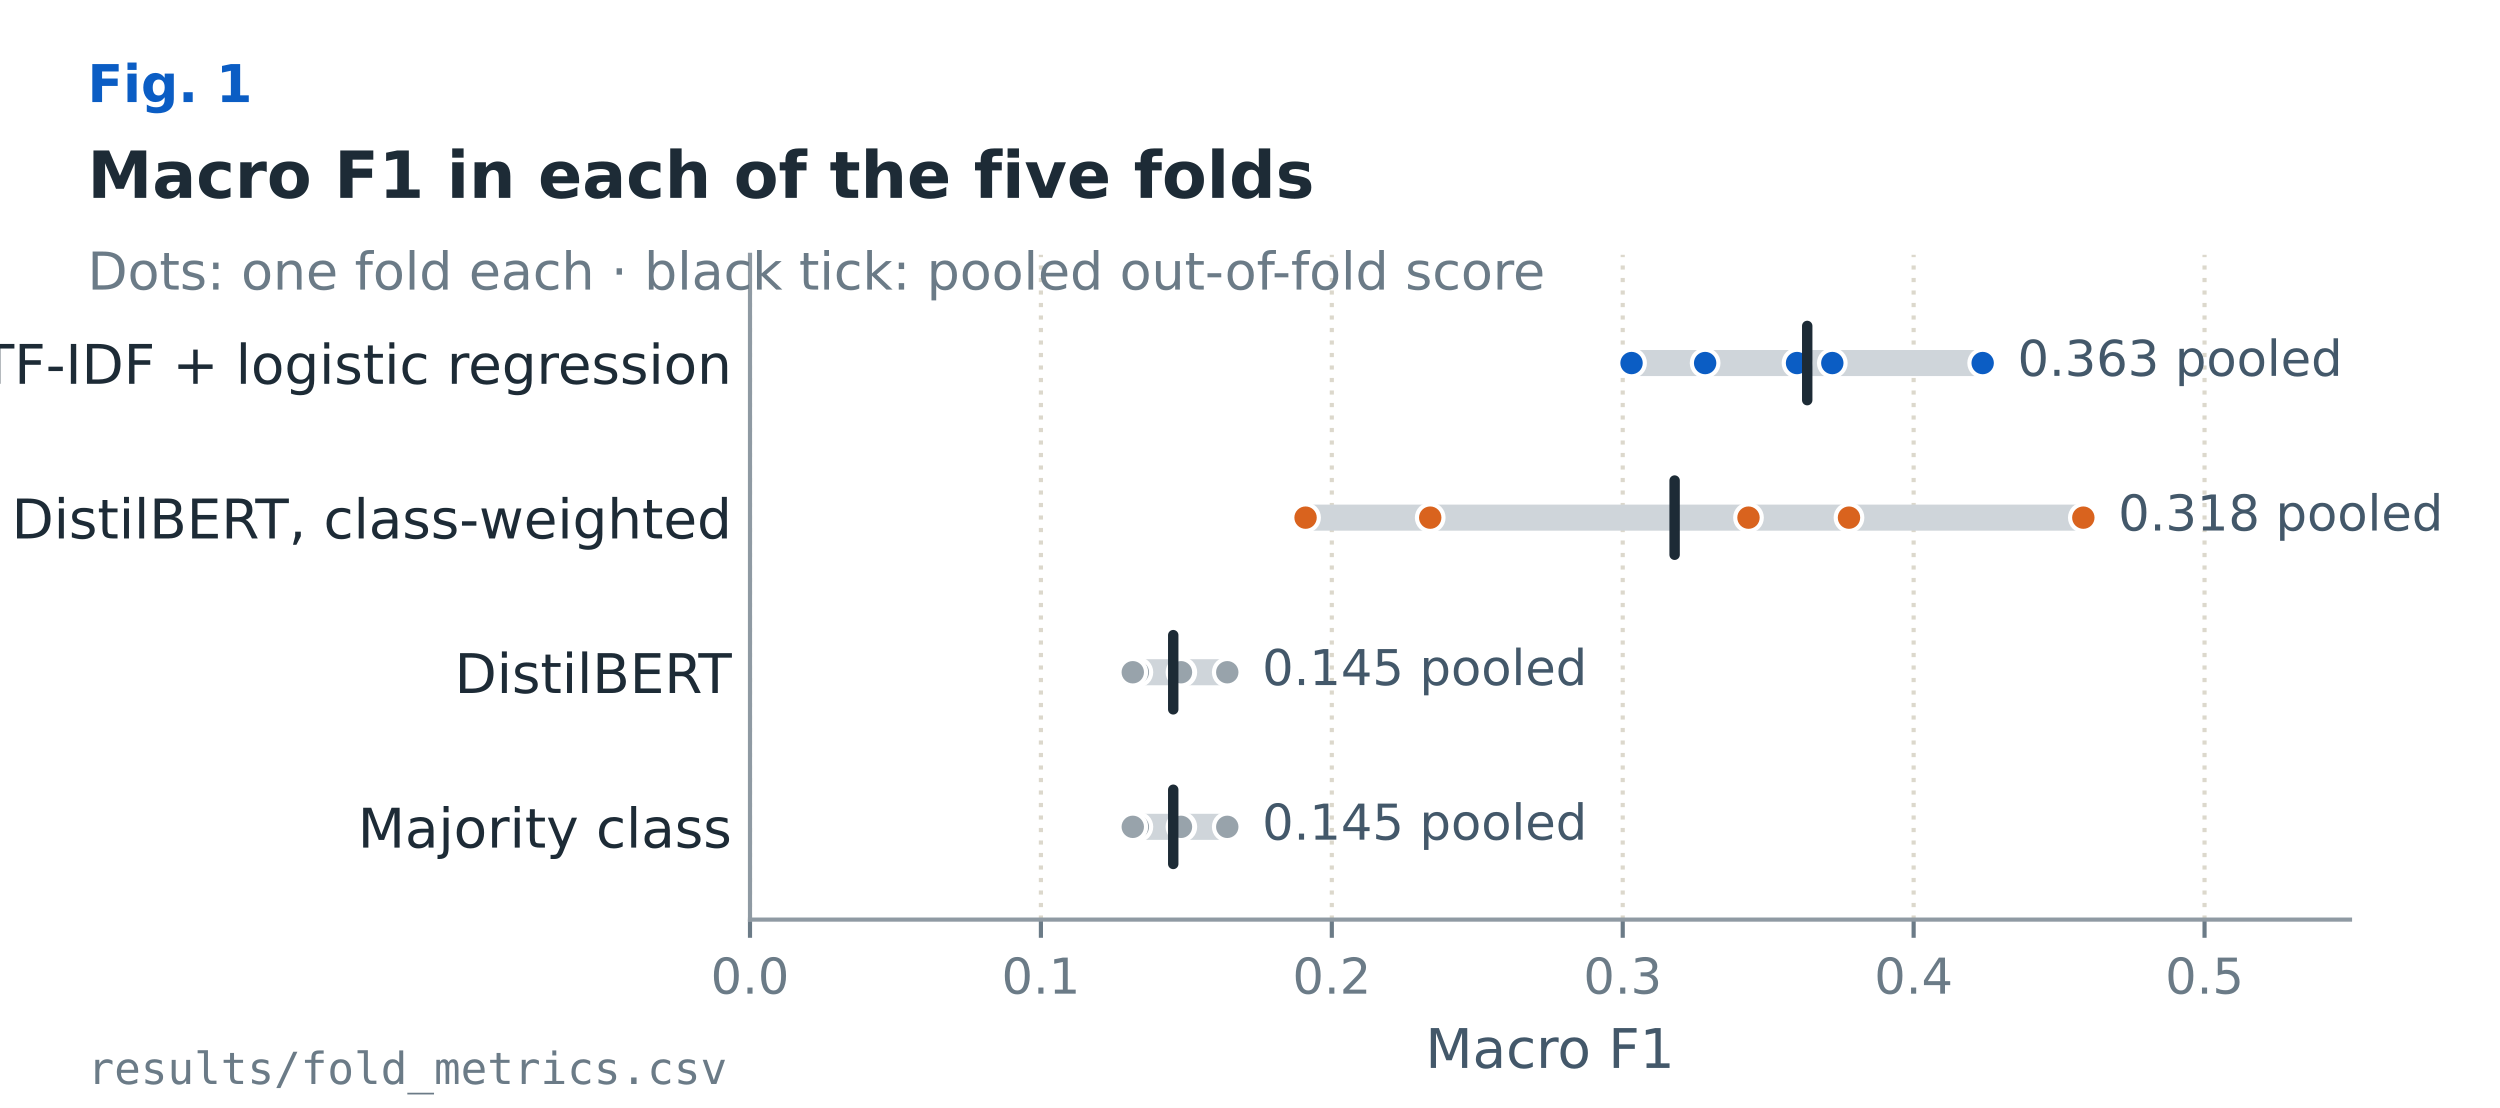
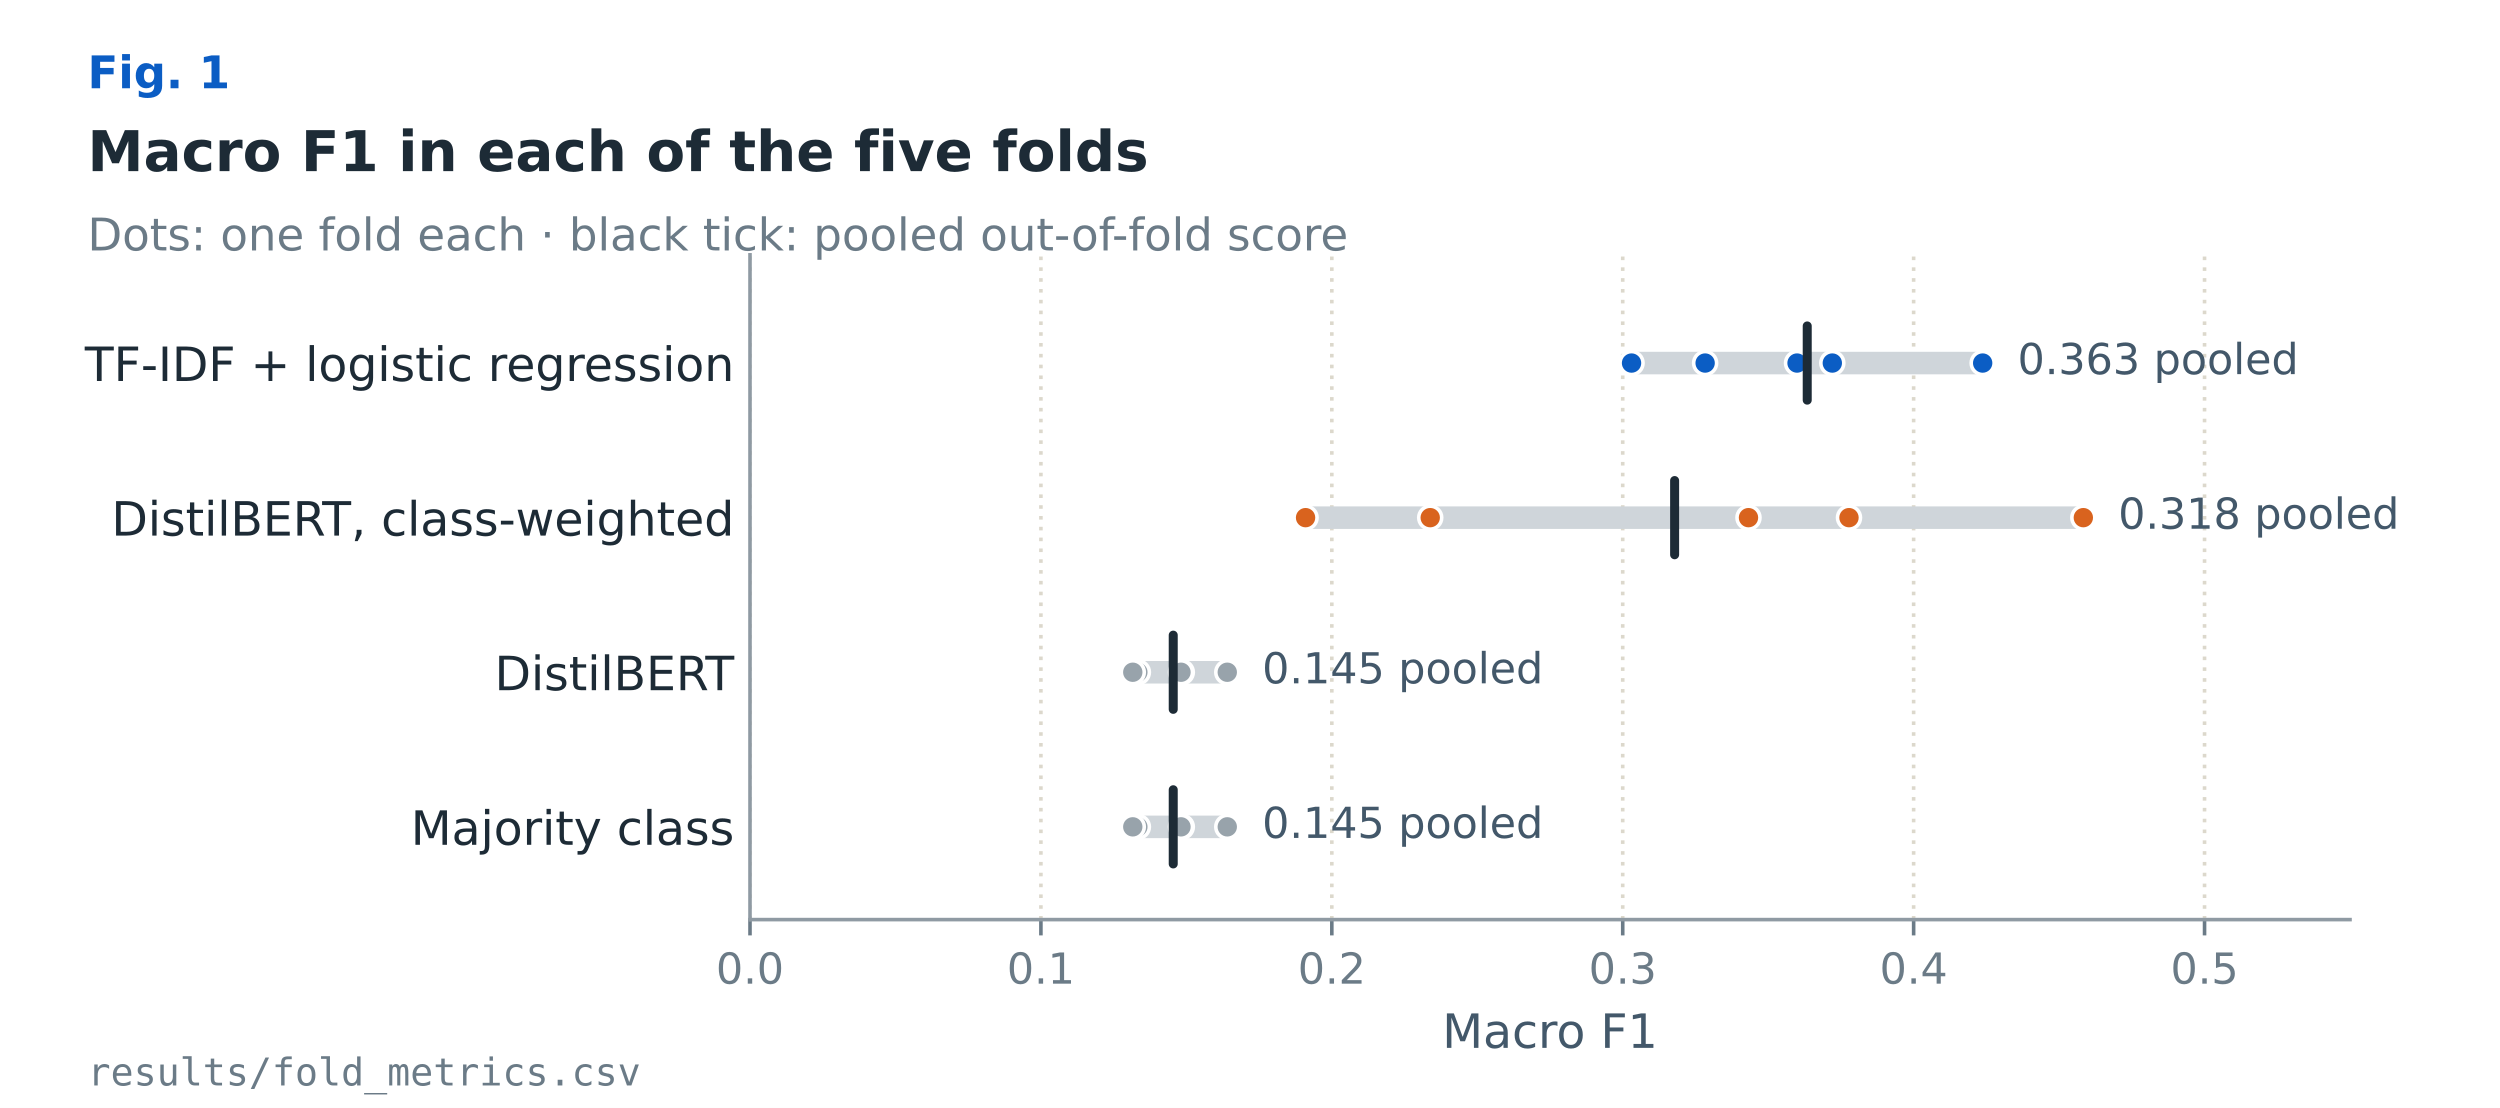
- <svg xmlns="http://www.w3.org/2000/svg" xmlns:xlink="http://www.w3.org/1999/xlink" role="img" aria-label="Macro F1 in each of the five thread-grouped folds. TF-IDF with logistic regression ranges from 0.303 to 0.424 across folds (pooled 0.363); class-weighted DistilBERT from 0.191 to 0.458 (pooled 0.318). Unweighted DistilBERT and the majority baseline both pool to 0.145." width="480pt" height="212.727pt" viewBox="0 0 480 212.727" version="1.1">
+ <svg xmlns="http://www.w3.org/2000/svg" xmlns:xlink="http://www.w3.org/1999/xlink" role="img" aria-label="Macro F1 in each of the five thread-grouped folds. TF-IDF with logistic regression ranges from 0.303 to 0.424 across folds (pooled 0.363); class-weighted DistilBERT from 0.191 to 0.458 (pooled 0.318). Unweighted DistilBERT and the majority baseline both pool to 0.145." width="555pt" height="245.966pt" viewBox="0 0 555 245.966" version="1.1">
  <defs>
    <style type="text/css">*{stroke-linejoin: round; stroke-linecap: butt}</style>
  </defs>
  <g id="figure_1">
    <g id="patch_1">
-       <path d="M 0 212.727  L 480 212.727  L 480 0  L 0 0  z " style="fill: #ffffff" />
+       <path d="M 0 245.966  L 555 245.966  L 555 0  L 0 0  z " style="fill: #ffffff" />
    </g>
    <g id="axes_1">
      <g id="patch_2">
-         <path d="M 144 176.564  L 451.2 176.564  L 451.2 48.927  L 144 48.927  z " style="fill: #ffffff" />
+         <path d="M 166.5 204.152  L 521.7 204.152  L 521.7 56.572  L 166.5 56.572  z " style="fill: #ffffff" />
      </g>
      <g id="matplotlib.axis_1">
        <g id="xtick_1">
          <g id="line2d_1">
-             <path d="M 144 176.564  L 144 48.927  " clip-path="url(#pa4bce92e28)" style="fill: none; stroke-dasharray: 0.8,1.6; stroke-dashoffset: 0; stroke: #dcd8cc; stroke-width: 0.8" />
+             <path d="M 166.5 204.152  L 166.5 56.572  " clip-path="url(#pdc2753b584)" style="fill: none; stroke-dasharray: 0.8,1.6; stroke-dashoffset: 0; stroke: #dcd8cc; stroke-width: 0.8" />
          </g>
          <g id="line2d_2">
            <defs>
              <path id="m2d4528c1ce" d="M 0 0  L 0 3.5  " style="stroke: #6b7b87; stroke-width: 0.8" />
            </defs>
            <g>
-               <use xlink:href="#m2d4528c1ce" x="144" y="176.564" style="fill: #6b7b87; stroke: #6b7b87; stroke-width: 0.8" />
+               <use xlink:href="#m2d4528c1ce" x="166.5" y="204.152" style="fill: #6b7b87; stroke: #6b7b87; stroke-width: 0.8" />
            </g>
          </g>
          <g id="text_1">
-             <text style="font-size: 9.5px; font-family: Tahoma, Verdana, 'DejaVu Sans', sans-serif; text-anchor: middle; fill: #6b7b87" x="144" y="190.781" transform="rotate(-0 144 190.7814)">0.0</text>
+             <text style="font-size: 9.5px; font-family: Tahoma, Verdana, 'DejaVu Sans', sans-serif; text-anchor: middle; fill: #6b7b87" x="166.5" y="218.369" transform="rotate(-0 166.5 218.3695)">0.0</text>
          </g>
        </g>
        <g id="xtick_2">
          <g id="line2d_3">
-             <path d="M 199.855 176.564  L 199.855 48.927  " clip-path="url(#pa4bce92e28)" style="fill: none; stroke-dasharray: 0.8,1.6; stroke-dashoffset: 0; stroke: #dcd8cc; stroke-width: 0.8" />
+             <path d="M 231.082 204.152  L 231.082 56.572  " clip-path="url(#pdc2753b584)" style="fill: none; stroke-dasharray: 0.8,1.6; stroke-dashoffset: 0; stroke: #dcd8cc; stroke-width: 0.8" />
          </g>
          <g id="line2d_4">
            <g>
-               <use xlink:href="#m2d4528c1ce" x="199.855" y="176.564" style="fill: #6b7b87; stroke: #6b7b87; stroke-width: 0.8" />
+               <use xlink:href="#m2d4528c1ce" x="231.082" y="204.152" style="fill: #6b7b87; stroke: #6b7b87; stroke-width: 0.8" />
            </g>
          </g>
          <g id="text_2">
-             <text style="font-size: 9.5px; font-family: Tahoma, Verdana, 'DejaVu Sans', sans-serif; text-anchor: middle; fill: #6b7b87" x="199.855" y="190.781" transform="rotate(-0 199.8545 190.7814)">0.1</text>
+             <text style="font-size: 9.5px; font-family: Tahoma, Verdana, 'DejaVu Sans', sans-serif; text-anchor: middle; fill: #6b7b87" x="231.082" y="218.369" transform="rotate(-0 231.0818 218.3695)">0.1</text>
          </g>
        </g>
        <g id="xtick_3">
          <g id="line2d_5">
-             <path d="M 255.709 176.564  L 255.709 48.927  " clip-path="url(#pa4bce92e28)" style="fill: none; stroke-dasharray: 0.8,1.6; stroke-dashoffset: 0; stroke: #dcd8cc; stroke-width: 0.8" />
+             <path d="M 295.664 204.152  L 295.664 56.572  " clip-path="url(#pdc2753b584)" style="fill: none; stroke-dasharray: 0.8,1.6; stroke-dashoffset: 0; stroke: #dcd8cc; stroke-width: 0.8" />
          </g>
          <g id="line2d_6">
            <g>
-               <use xlink:href="#m2d4528c1ce" x="255.709" y="176.564" style="fill: #6b7b87; stroke: #6b7b87; stroke-width: 0.8" />
+               <use xlink:href="#m2d4528c1ce" x="295.664" y="204.152" style="fill: #6b7b87; stroke: #6b7b87; stroke-width: 0.8" />
            </g>
          </g>
          <g id="text_3">
-             <text style="font-size: 9.5px; font-family: Tahoma, Verdana, 'DejaVu Sans', sans-serif; text-anchor: middle; fill: #6b7b87" x="255.709" y="190.781" transform="rotate(-0 255.7091 190.7814)">0.2</text>
+             <text style="font-size: 9.5px; font-family: Tahoma, Verdana, 'DejaVu Sans', sans-serif; text-anchor: middle; fill: #6b7b87" x="295.664" y="218.369" transform="rotate(-0 295.6636 218.3695)">0.2</text>
          </g>
        </g>
        <g id="xtick_4">
          <g id="line2d_7">
-             <path d="M 311.564 176.564  L 311.564 48.927  " clip-path="url(#pa4bce92e28)" style="fill: none; stroke-dasharray: 0.8,1.6; stroke-dashoffset: 0; stroke: #dcd8cc; stroke-width: 0.8" />
+             <path d="M 360.245 204.152  L 360.245 56.572  " clip-path="url(#pdc2753b584)" style="fill: none; stroke-dasharray: 0.8,1.6; stroke-dashoffset: 0; stroke: #dcd8cc; stroke-width: 0.8" />
          </g>
          <g id="line2d_8">
            <g>
-               <use xlink:href="#m2d4528c1ce" x="311.564" y="176.564" style="fill: #6b7b87; stroke: #6b7b87; stroke-width: 0.8" />
+               <use xlink:href="#m2d4528c1ce" x="360.245" y="204.152" style="fill: #6b7b87; stroke: #6b7b87; stroke-width: 0.8" />
            </g>
          </g>
          <g id="text_4">
-             <text style="font-size: 9.5px; font-family: Tahoma, Verdana, 'DejaVu Sans', sans-serif; text-anchor: middle; fill: #6b7b87" x="311.564" y="190.781" transform="rotate(-0 311.5636 190.7814)">0.3</text>
+             <text style="font-size: 9.5px; font-family: Tahoma, Verdana, 'DejaVu Sans', sans-serif; text-anchor: middle; fill: #6b7b87" x="360.245" y="218.369" transform="rotate(-0 360.2455 218.3695)">0.3</text>
          </g>
        </g>
        <g id="xtick_5">
          <g id="line2d_9">
-             <path d="M 367.418 176.564  L 367.418 48.927  " clip-path="url(#pa4bce92e28)" style="fill: none; stroke-dasharray: 0.8,1.6; stroke-dashoffset: 0; stroke: #dcd8cc; stroke-width: 0.8" />
+             <path d="M 424.827 204.152  L 424.827 56.572  " clip-path="url(#pdc2753b584)" style="fill: none; stroke-dasharray: 0.8,1.6; stroke-dashoffset: 0; stroke: #dcd8cc; stroke-width: 0.8" />
          </g>
          <g id="line2d_10">
            <g>
-               <use xlink:href="#m2d4528c1ce" x="367.418" y="176.564" style="fill: #6b7b87; stroke: #6b7b87; stroke-width: 0.8" />
+               <use xlink:href="#m2d4528c1ce" x="424.827" y="204.152" style="fill: #6b7b87; stroke: #6b7b87; stroke-width: 0.8" />
            </g>
          </g>
          <g id="text_5">
-             <text style="font-size: 9.5px; font-family: Tahoma, Verdana, 'DejaVu Sans', sans-serif; text-anchor: middle; fill: #6b7b87" x="367.418" y="190.781" transform="rotate(-0 367.4182 190.7814)">0.4</text>
+             <text style="font-size: 9.5px; font-family: Tahoma, Verdana, 'DejaVu Sans', sans-serif; text-anchor: middle; fill: #6b7b87" x="424.827" y="218.369" transform="rotate(-0 424.8273 218.3695)">0.4</text>
          </g>
        </g>
        <g id="xtick_6">
          <g id="line2d_11">
-             <path d="M 423.273 176.564  L 423.273 48.927  " clip-path="url(#pa4bce92e28)" style="fill: none; stroke-dasharray: 0.8,1.6; stroke-dashoffset: 0; stroke: #dcd8cc; stroke-width: 0.8" />
+             <path d="M 489.409 204.152  L 489.409 56.572  " clip-path="url(#pdc2753b584)" style="fill: none; stroke-dasharray: 0.8,1.6; stroke-dashoffset: 0; stroke: #dcd8cc; stroke-width: 0.8" />
          </g>
          <g id="line2d_12">
            <g>
-               <use xlink:href="#m2d4528c1ce" x="423.273" y="176.564" style="fill: #6b7b87; stroke: #6b7b87; stroke-width: 0.8" />
+               <use xlink:href="#m2d4528c1ce" x="489.409" y="204.152" style="fill: #6b7b87; stroke: #6b7b87; stroke-width: 0.8" />
            </g>
          </g>
          <g id="text_6">
-             <text style="font-size: 9.5px; font-family: Tahoma, Verdana, 'DejaVu Sans', sans-serif; text-anchor: middle; fill: #6b7b87" x="423.273" y="190.781" transform="rotate(-0 423.2727 190.7814)">0.5</text>
+             <text style="font-size: 9.5px; font-family: Tahoma, Verdana, 'DejaVu Sans', sans-serif; text-anchor: middle; fill: #6b7b87" x="489.409" y="218.369" transform="rotate(-0 489.4091 218.3695)">0.5</text>
          </g>
        </g>
        <g id="text_7">
-           <text style="font-size: 10.5px; font-family: Tahoma, Verdana, 'DejaVu Sans', sans-serif; text-anchor: middle; fill: #43586a" x="297.6" y="205.041" transform="rotate(-0 297.6 205.0412)">Macro F1</text>
+           <text style="font-size: 10.5px; font-family: Tahoma, Verdana, 'DejaVu Sans', sans-serif; text-anchor: middle; fill: #43586a" x="344.1" y="232.629" transform="rotate(-0 344.1 232.6292)">Macro F1</text>
        </g>
      </g>
      <g id="matplotlib.axis_2">
        <g id="ytick_1">
          <g id="line2d_13" />
          <g id="text_8">
-             <text style="font-size: 10.5px; font-family: Tahoma, Verdana, 'DejaVu Sans', sans-serif; text-anchor: end; fill: #1d2b36" x="140.5" y="162.743" transform="rotate(-0 140.5 162.7431)">Majority class</text>
+             <text style="font-size: 10.5px; font-family: Tahoma, Verdana, 'DejaVu Sans', sans-serif; text-anchor: end; fill: #1d2b36" x="163" y="187.548" transform="rotate(-0 163 187.5484)">Majority class</text>
          </g>
        </g>
        <g id="ytick_2">
          <g id="line2d_14" />
          <g id="text_9">
-             <text style="font-size: 10.5px; font-family: Tahoma, Verdana, 'DejaVu Sans', sans-serif; text-anchor: end; fill: #1d2b36" x="140.5" y="133.06" transform="rotate(-0 140.5 133.0602)">DistilBERT</text>
+             <text style="font-size: 10.5px; font-family: Tahoma, Verdana, 'DejaVu Sans', sans-serif; text-anchor: end; fill: #1d2b36" x="163" y="153.228" transform="rotate(-0 163 153.2276)">DistilBERT</text>
          </g>
        </g>
        <g id="ytick_3">
          <g id="line2d_15" />
          <g id="text_10">
-             <text style="font-size: 10.5px; font-family: Tahoma, Verdana, 'DejaVu Sans', sans-serif; text-anchor: end; fill: #1d2b36" x="140.5" y="103.377" transform="rotate(-0 140.5 103.3773)">DistilBERT, class-weighted</text>
+             <text style="font-size: 10.5px; font-family: Tahoma, Verdana, 'DejaVu Sans', sans-serif; text-anchor: end; fill: #1d2b36" x="163" y="118.907" transform="rotate(-0 163 118.9067)">DistilBERT, class-weighted</text>
          </g>
        </g>
        <g id="ytick_4">
          <g id="line2d_16" />
          <g id="text_11">
-             <text style="font-size: 10.5px; font-family: Tahoma, Verdana, 'DejaVu Sans', sans-serif; text-anchor: end; fill: #1d2b36" x="140.5" y="73.694" transform="rotate(-0 140.5 73.69446)">TF-IDF + logistic regression</text>
+             <text style="font-size: 10.5px; font-family: Tahoma, Verdana, 'DejaVu Sans', sans-serif; text-anchor: end; fill: #1d2b36" x="163" y="84.586" transform="rotate(-0 163 84.58592)">TF-IDF + logistic regression</text>
          </g>
        </g>
      </g>
      <g id="line2d_17">
-         <path d="M 313.256 69.705  L 380.672 69.705  " clip-path="url(#pa4bce92e28)" style="fill: none; stroke: #cfd5da; stroke-width: 5; stroke-linecap: round" />
+         <path d="M 362.202 80.597  L 440.153 80.597  " clip-path="url(#pdc2753b584)" style="fill: none; stroke: #cfd5da; stroke-width: 5; stroke-linecap: round" />
      </g>
      <g id="line2d_18">
-         <path d="M 250.668 99.388  L 400 99.388  " clip-path="url(#pa4bce92e28)" style="fill: none; stroke: #cfd5da; stroke-width: 5; stroke-linecap: round" />
+         <path d="M 289.835 114.918  L 462.5 114.918  " clip-path="url(#pdc2753b584)" style="fill: none; stroke: #cfd5da; stroke-width: 5; stroke-linecap: round" />
      </g>
      <g id="line2d_19">
-         <path d="M 217.493 129.071  L 235.636 129.071  " clip-path="url(#pa4bce92e28)" style="fill: none; stroke: #cfd5da; stroke-width: 5; stroke-linecap: round" />
+         <path d="M 251.476 149.238  L 272.454 149.238  " clip-path="url(#pdc2753b584)" style="fill: none; stroke: #cfd5da; stroke-width: 5; stroke-linecap: round" />
      </g>
      <g id="line2d_20">
-         <path d="M 217.493 158.754  L 235.636 158.754  " clip-path="url(#pa4bce92e28)" style="fill: none; stroke: #cfd5da; stroke-width: 5; stroke-linecap: round" />
+         <path d="M 251.476 183.559  L 272.454 183.559  " clip-path="url(#pdc2753b584)" style="fill: none; stroke: #cfd5da; stroke-width: 5; stroke-linecap: round" />
      </g>
      <g id="PathCollection_1">
        <defs>
          <path id="m8520e21cb0" d="M 0 2.55  C 0.676 2.55 1.325 2.281 1.803 1.803  C 2.281 1.325 2.55 0.676 2.55 0  C 2.55 -0.676 2.281 -1.325 1.803 -1.803  C 1.325 -2.281 0.676 -2.55 0 -2.55  C -0.676 -2.55 -1.325 -2.281 -1.803 -1.803  C -2.281 -1.325 -2.55 -0.676 -2.55 0  C -2.55 0.676 -2.281 1.325 -1.803 1.803  C -1.325 2.281 -0.676 2.55 0 2.55  z " style="stroke: #ffffff; stroke-width: 0.8" />
        </defs>
-         <g clip-path="url(#pa4bce92e28)">
-           <use xlink:href="#m8520e21cb0" x="327.386" y="69.705" style="fill: #0b5dc4; stroke: #ffffff; stroke-width: 0.8" />
-           <use xlink:href="#m8520e21cb0" x="351.803" y="69.705" style="fill: #0b5dc4; stroke: #ffffff; stroke-width: 0.8" />
-           <use xlink:href="#m8520e21cb0" x="345.031" y="69.705" style="fill: #0b5dc4; stroke: #ffffff; stroke-width: 0.8" />
-           <use xlink:href="#m8520e21cb0" x="380.672" y="69.705" style="fill: #0b5dc4; stroke: #ffffff; stroke-width: 0.8" />
-           <use xlink:href="#m8520e21cb0" x="313.256" y="69.705" style="fill: #0b5dc4; stroke: #ffffff; stroke-width: 0.8" />
+         <g clip-path="url(#pdc2753b584)">
+           <use xlink:href="#m8520e21cb0" x="378.54" y="80.597" style="fill: #0b5dc4; stroke: #ffffff; stroke-width: 0.8" />
+           <use xlink:href="#m8520e21cb0" x="406.773" y="80.597" style="fill: #0b5dc4; stroke: #ffffff; stroke-width: 0.8" />
+           <use xlink:href="#m8520e21cb0" x="398.942" y="80.597" style="fill: #0b5dc4; stroke: #ffffff; stroke-width: 0.8" />
+           <use xlink:href="#m8520e21cb0" x="440.153" y="80.597" style="fill: #0b5dc4; stroke: #ffffff; stroke-width: 0.8" />
+           <use xlink:href="#m8520e21cb0" x="362.202" y="80.597" style="fill: #0b5dc4; stroke: #ffffff; stroke-width: 0.8" />
        </g>
      </g>
      <g id="PathCollection_2">
        <defs>
          <path id="m80ad0268bc" d="M 0 2.55  C 0.676 2.55 1.325 2.281 1.803 1.803  C 2.281 1.325 2.55 0.676 2.55 0  C 2.55 -0.676 2.281 -1.325 1.803 -1.803  C 1.325 -2.281 0.676 -2.55 0 -2.55  C -0.676 -2.55 -1.325 -2.281 -1.803 -1.803  C -2.281 -1.325 -2.55 -0.676 -2.55 0  C -2.55 0.676 -2.281 1.325 -1.803 1.803  C -1.325 2.281 -0.676 2.55 0 2.55  z " style="stroke: #ffffff; stroke-width: 0.8" />
        </defs>
-         <g clip-path="url(#pa4bce92e28)">
-           <use xlink:href="#m80ad0268bc" x="274.601" y="99.388" style="fill: #d9631e; stroke: #ffffff; stroke-width: 0.8" />
-           <use xlink:href="#m80ad0268bc" x="355.006" y="99.388" style="fill: #d9631e; stroke: #ffffff; stroke-width: 0.8" />
-           <use xlink:href="#m80ad0268bc" x="400" y="99.388" style="fill: #d9631e; stroke: #ffffff; stroke-width: 0.8" />
-           <use xlink:href="#m80ad0268bc" x="250.668" y="99.388" style="fill: #d9631e; stroke: #ffffff; stroke-width: 0.8" />
-           <use xlink:href="#m80ad0268bc" x="335.71" y="99.388" style="fill: #d9631e; stroke: #ffffff; stroke-width: 0.8" />
+         <g clip-path="url(#pdc2753b584)">
+           <use xlink:href="#m80ad0268bc" x="317.508" y="114.918" style="fill: #d9631e; stroke: #ffffff; stroke-width: 0.8" />
+           <use xlink:href="#m80ad0268bc" x="410.476" y="114.918" style="fill: #d9631e; stroke: #ffffff; stroke-width: 0.8" />
+           <use xlink:href="#m80ad0268bc" x="462.5" y="114.918" style="fill: #d9631e; stroke: #ffffff; stroke-width: 0.8" />
+           <use xlink:href="#m80ad0268bc" x="289.835" y="114.918" style="fill: #d9631e; stroke: #ffffff; stroke-width: 0.8" />
+           <use xlink:href="#m80ad0268bc" x="388.164" y="114.918" style="fill: #d9631e; stroke: #ffffff; stroke-width: 0.8" />
        </g>
      </g>
      <g id="PathCollection_3">
        <defs>
          <path id="m45077b4895" d="M 0 2.55  C 0.676 2.55 1.325 2.281 1.803 1.803  C 2.281 1.325 2.55 0.676 2.55 0  C 2.55 -0.676 2.281 -1.325 1.803 -1.803  C 1.325 -2.281 0.676 -2.55 0 -2.55  C -0.676 -2.55 -1.325 -2.281 -1.803 -1.803  C -2.281 -1.325 -2.55 -0.676 -2.55 0  C -2.55 0.676 -2.281 1.325 -1.803 1.803  C -1.325 2.281 -0.676 2.55 0 2.55  z " style="stroke: #ffffff; stroke-width: 0.8" />
        </defs>
-         <g clip-path="url(#pa4bce92e28)">
-           <use xlink:href="#m45077b4895" x="226.909" y="129.071" style="fill: #98a3ab; stroke: #ffffff; stroke-width: 0.8" />
-           <use xlink:href="#m45077b4895" x="235.636" y="129.071" style="fill: #98a3ab; stroke: #ffffff; stroke-width: 0.8" />
-           <use xlink:href="#m45077b4895" x="226.747" y="129.071" style="fill: #98a3ab; stroke: #ffffff; stroke-width: 0.8" />
-           <use xlink:href="#m45077b4895" x="218.473" y="129.071" style="fill: #98a3ab; stroke: #ffffff; stroke-width: 0.8" />
-           <use xlink:href="#m45077b4895" x="217.493" y="129.071" style="fill: #98a3ab; stroke: #ffffff; stroke-width: 0.8" />
+         <g clip-path="url(#pdc2753b584)">
+           <use xlink:href="#m45077b4895" x="262.364" y="149.238" style="fill: #98a3ab; stroke: #ffffff; stroke-width: 0.8" />
+           <use xlink:href="#m45077b4895" x="272.454" y="149.238" style="fill: #98a3ab; stroke: #ffffff; stroke-width: 0.8" />
+           <use xlink:href="#m45077b4895" x="262.177" y="149.238" style="fill: #98a3ab; stroke: #ffffff; stroke-width: 0.8" />
+           <use xlink:href="#m45077b4895" x="252.609" y="149.238" style="fill: #98a3ab; stroke: #ffffff; stroke-width: 0.8" />
+           <use xlink:href="#m45077b4895" x="251.476" y="149.238" style="fill: #98a3ab; stroke: #ffffff; stroke-width: 0.8" />
        </g>
      </g>
      <g id="PathCollection_4">
-         <g clip-path="url(#pa4bce92e28)">
-           <use xlink:href="#m45077b4895" x="226.909" y="158.754" style="fill: #98a3ab; stroke: #ffffff; stroke-width: 0.8" />
-           <use xlink:href="#m45077b4895" x="235.636" y="158.754" style="fill: #98a3ab; stroke: #ffffff; stroke-width: 0.8" />
-           <use xlink:href="#m45077b4895" x="226.747" y="158.754" style="fill: #98a3ab; stroke: #ffffff; stroke-width: 0.8" />
-           <use xlink:href="#m45077b4895" x="218.473" y="158.754" style="fill: #98a3ab; stroke: #ffffff; stroke-width: 0.8" />
-           <use xlink:href="#m45077b4895" x="217.493" y="158.754" style="fill: #98a3ab; stroke: #ffffff; stroke-width: 0.8" />
+         <g clip-path="url(#pdc2753b584)">
+           <use xlink:href="#m45077b4895" x="262.364" y="183.559" style="fill: #98a3ab; stroke: #ffffff; stroke-width: 0.8" />
+           <use xlink:href="#m45077b4895" x="272.454" y="183.559" style="fill: #98a3ab; stroke: #ffffff; stroke-width: 0.8" />
+           <use xlink:href="#m45077b4895" x="262.177" y="183.559" style="fill: #98a3ab; stroke: #ffffff; stroke-width: 0.8" />
+           <use xlink:href="#m45077b4895" x="252.609" y="183.559" style="fill: #98a3ab; stroke: #ffffff; stroke-width: 0.8" />
+           <use xlink:href="#m45077b4895" x="251.476" y="183.559" style="fill: #98a3ab; stroke: #ffffff; stroke-width: 0.8" />
        </g>
      </g>
      <g id="patch_3">
-         <path d="M 144 176.564  L 144 48.927  " style="fill: none; stroke: #8f9aa3; stroke-width: 0.8; stroke-linejoin: miter; stroke-linecap: square" />
+         <path d="M 166.5 204.152  L 166.5 56.572  " style="fill: none; stroke: #8f9aa3; stroke-width: 0.8; stroke-linejoin: miter; stroke-linecap: square" />
      </g>
      <g id="patch_4">
-         <path d="M 144 176.564  L 451.2 176.564  " style="fill: none; stroke: #8f9aa3; stroke-width: 0.8; stroke-linejoin: miter; stroke-linecap: square" />
+         <path d="M 166.5 204.152  L 521.7 204.152  " style="fill: none; stroke: #8f9aa3; stroke-width: 0.8; stroke-linejoin: miter; stroke-linecap: square" />
      </g>
      <g id="line2d_21">
-         <path d="M 346.986 76.829  L 346.986 62.581  " clip-path="url(#pa4bce92e28)" style="fill: none; stroke: #1d2b36; stroke-width: 2; stroke-linecap: round" />
+         <path d="M 401.203 88.834  L 401.203 72.36  " clip-path="url(#pdc2753b584)" style="fill: none; stroke: #1d2b36; stroke-width: 2; stroke-linecap: round" />
      </g>
      <g id="text_12">
-         <text style="font-size: 9.5px; font-family: Tahoma, Verdana, 'DejaVu Sans', sans-serif; text-anchor: start; fill: #43586a" x="387.375" y="72.173" transform="rotate(-0 387.375 72.17343)">0.363 pooled</text>
+         <text style="font-size: 9.5px; font-family: Tahoma, Verdana, 'DejaVu Sans', sans-serif; text-anchor: start; fill: #43586a" x="447.902" y="83.065" transform="rotate(-0 447.9024 83.06488)">0.363 pooled</text>
      </g>
      <g id="line2d_22">
-         <path d="M 321.526 106.512  L 321.526 92.264  " clip-path="url(#pa4bce92e28)" style="fill: none; stroke: #1d2b36; stroke-width: 2; stroke-linecap: round" />
+         <path d="M 371.765 123.155  L 371.765 106.681  " clip-path="url(#pdc2753b584)" style="fill: none; stroke: #1d2b36; stroke-width: 2; stroke-linecap: round" />
      </g>
      <g id="text_13">
-         <text style="font-size: 9.5px; font-family: Tahoma, Verdana, 'DejaVu Sans', sans-serif; text-anchor: start; fill: #43586a" x="406.702" y="101.856" transform="rotate(-0 406.7024 101.8563)">0.318 pooled</text>
+         <text style="font-size: 9.5px; font-family: Tahoma, Verdana, 'DejaVu Sans', sans-serif; text-anchor: start; fill: #43586a" x="470.25" y="117.386" transform="rotate(-0 470.2496 117.3857)">0.318 pooled</text>
      </g>
      <g id="line2d_23">
-         <path d="M 225.26 136.195  L 225.26 121.947  " clip-path="url(#pa4bce92e28)" style="fill: none; stroke: #1d2b36; stroke-width: 2; stroke-linecap: round" />
+         <path d="M 260.457 157.475  L 260.457 141.001  " clip-path="url(#pdc2753b584)" style="fill: none; stroke: #1d2b36; stroke-width: 2; stroke-linecap: round" />
      </g>
      <g id="text_14">
-         <text style="font-size: 9.5px; font-family: Tahoma, Verdana, 'DejaVu Sans', sans-serif; text-anchor: start; fill: #43586a" x="242.339" y="131.539" transform="rotate(-0 242.3386 131.5392)">0.145 pooled</text>
+         <text style="font-size: 9.5px; font-family: Tahoma, Verdana, 'DejaVu Sans', sans-serif; text-anchor: start; fill: #43586a" x="280.204" y="151.707" transform="rotate(-0 280.204 151.7065)">0.145 pooled</text>
      </g>
      <g id="line2d_24">
-         <path d="M 225.26 165.878  L 225.26 151.63  " clip-path="url(#pa4bce92e28)" style="fill: none; stroke: #1d2b36; stroke-width: 2; stroke-linecap: round" />
+         <path d="M 260.457 191.796  L 260.457 175.322  " clip-path="url(#pdc2753b584)" style="fill: none; stroke: #1d2b36; stroke-width: 2; stroke-linecap: round" />
      </g>
      <g id="text_15">
-         <text style="font-size: 9.5px; font-family: Tahoma, Verdana, 'DejaVu Sans', sans-serif; text-anchor: start; fill: #43586a" x="242.339" y="161.222" transform="rotate(-0 242.3386 161.2221)">0.145 pooled</text>
+         <text style="font-size: 9.5px; font-family: Tahoma, Verdana, 'DejaVu Sans', sans-serif; text-anchor: start; fill: #43586a" x="280.204" y="186.027" transform="rotate(-0 280.204 186.0274)">0.145 pooled</text>
      </g>
    </g>
    <g id="text_16">
-       <text style="font-weight: 700; font-size: 10px; font-family: Tahoma, Verdana, 'DejaVu Sans', sans-serif; text-anchor: start; fill: #0b5dc4" x="16.8" y="19.598" transform="rotate(-0 16.8 19.59844)">Fig. 1</text>
+       <text style="font-weight: 700; font-size: 10px; font-family: Tahoma, Verdana, 'DejaVu Sans', sans-serif; text-anchor: start; fill: #0b5dc4" x="19.425" y="19.598" transform="rotate(-0 19.425 19.59844)">Fig. 1</text>
    </g>
    <g id="text_17">
-       <text style="font-weight: 700; font-size: 12.5px; font-family: Tahoma, Verdana, 'DejaVu Sans', sans-serif; text-anchor: start; fill: #1d2b36" x="16.8" y="37.998" transform="rotate(-0 16.8 37.99805)">Macro F1 in each of the five folds</text>
+       <text style="font-weight: 700; font-size: 12.5px; font-family: Tahoma, Verdana, 'DejaVu Sans', sans-serif; text-anchor: start; fill: #1d2b36" x="19.425" y="37.998" transform="rotate(-0 19.425 37.99805)">Macro F1 in each of the five folds</text>
    </g>
    <g id="text_18">
-       <text style="font-size: 10px; font-family: Tahoma, Verdana, 'DejaVu Sans', sans-serif; text-anchor: start; fill: #6b7b87" x="16.8" y="55.598" transform="rotate(-0 16.8 55.59844)">Dots: one fold each · black tick: pooled out-of-fold score</text>
+       <text style="font-size: 10px; font-family: Tahoma, Verdana, 'DejaVu Sans', sans-serif; text-anchor: start; fill: #6b7b87" x="19.425" y="55.598" transform="rotate(-0 19.425 55.59844)">Dots: one fold each · black tick: pooled out-of-fold score</text>
    </g>
    <g id="text_19">
-       <text style="font-size: 8.5px; font-family: Consolas, Menlo, 'DejaVu Sans Mono', monospace; text-anchor: start; fill: #6b7b87" x="16.8" y="208.133" transform="rotate(-0 16.8 208.1326)">results/fold_metrics.csv</text>
+       <text style="font-size: 8.5px; font-family: Consolas, Menlo, 'DejaVu Sans Mono', monospace; text-anchor: start; fill: #6b7b87" x="19.425" y="240.972" transform="rotate(-0 19.425 240.9723)">results/fold_metrics.csv</text>
    </g>
  </g>
  <defs>
-     <clipPath id="pa4bce92e28">
-       <rect x="144" y="48.927" width="307.2" height="127.636" />
+     <clipPath id="pdc2753b584">
+       <rect x="166.5" y="56.572" width="355.2" height="147.58" />
    </clipPath>
  </defs>
</svg>
